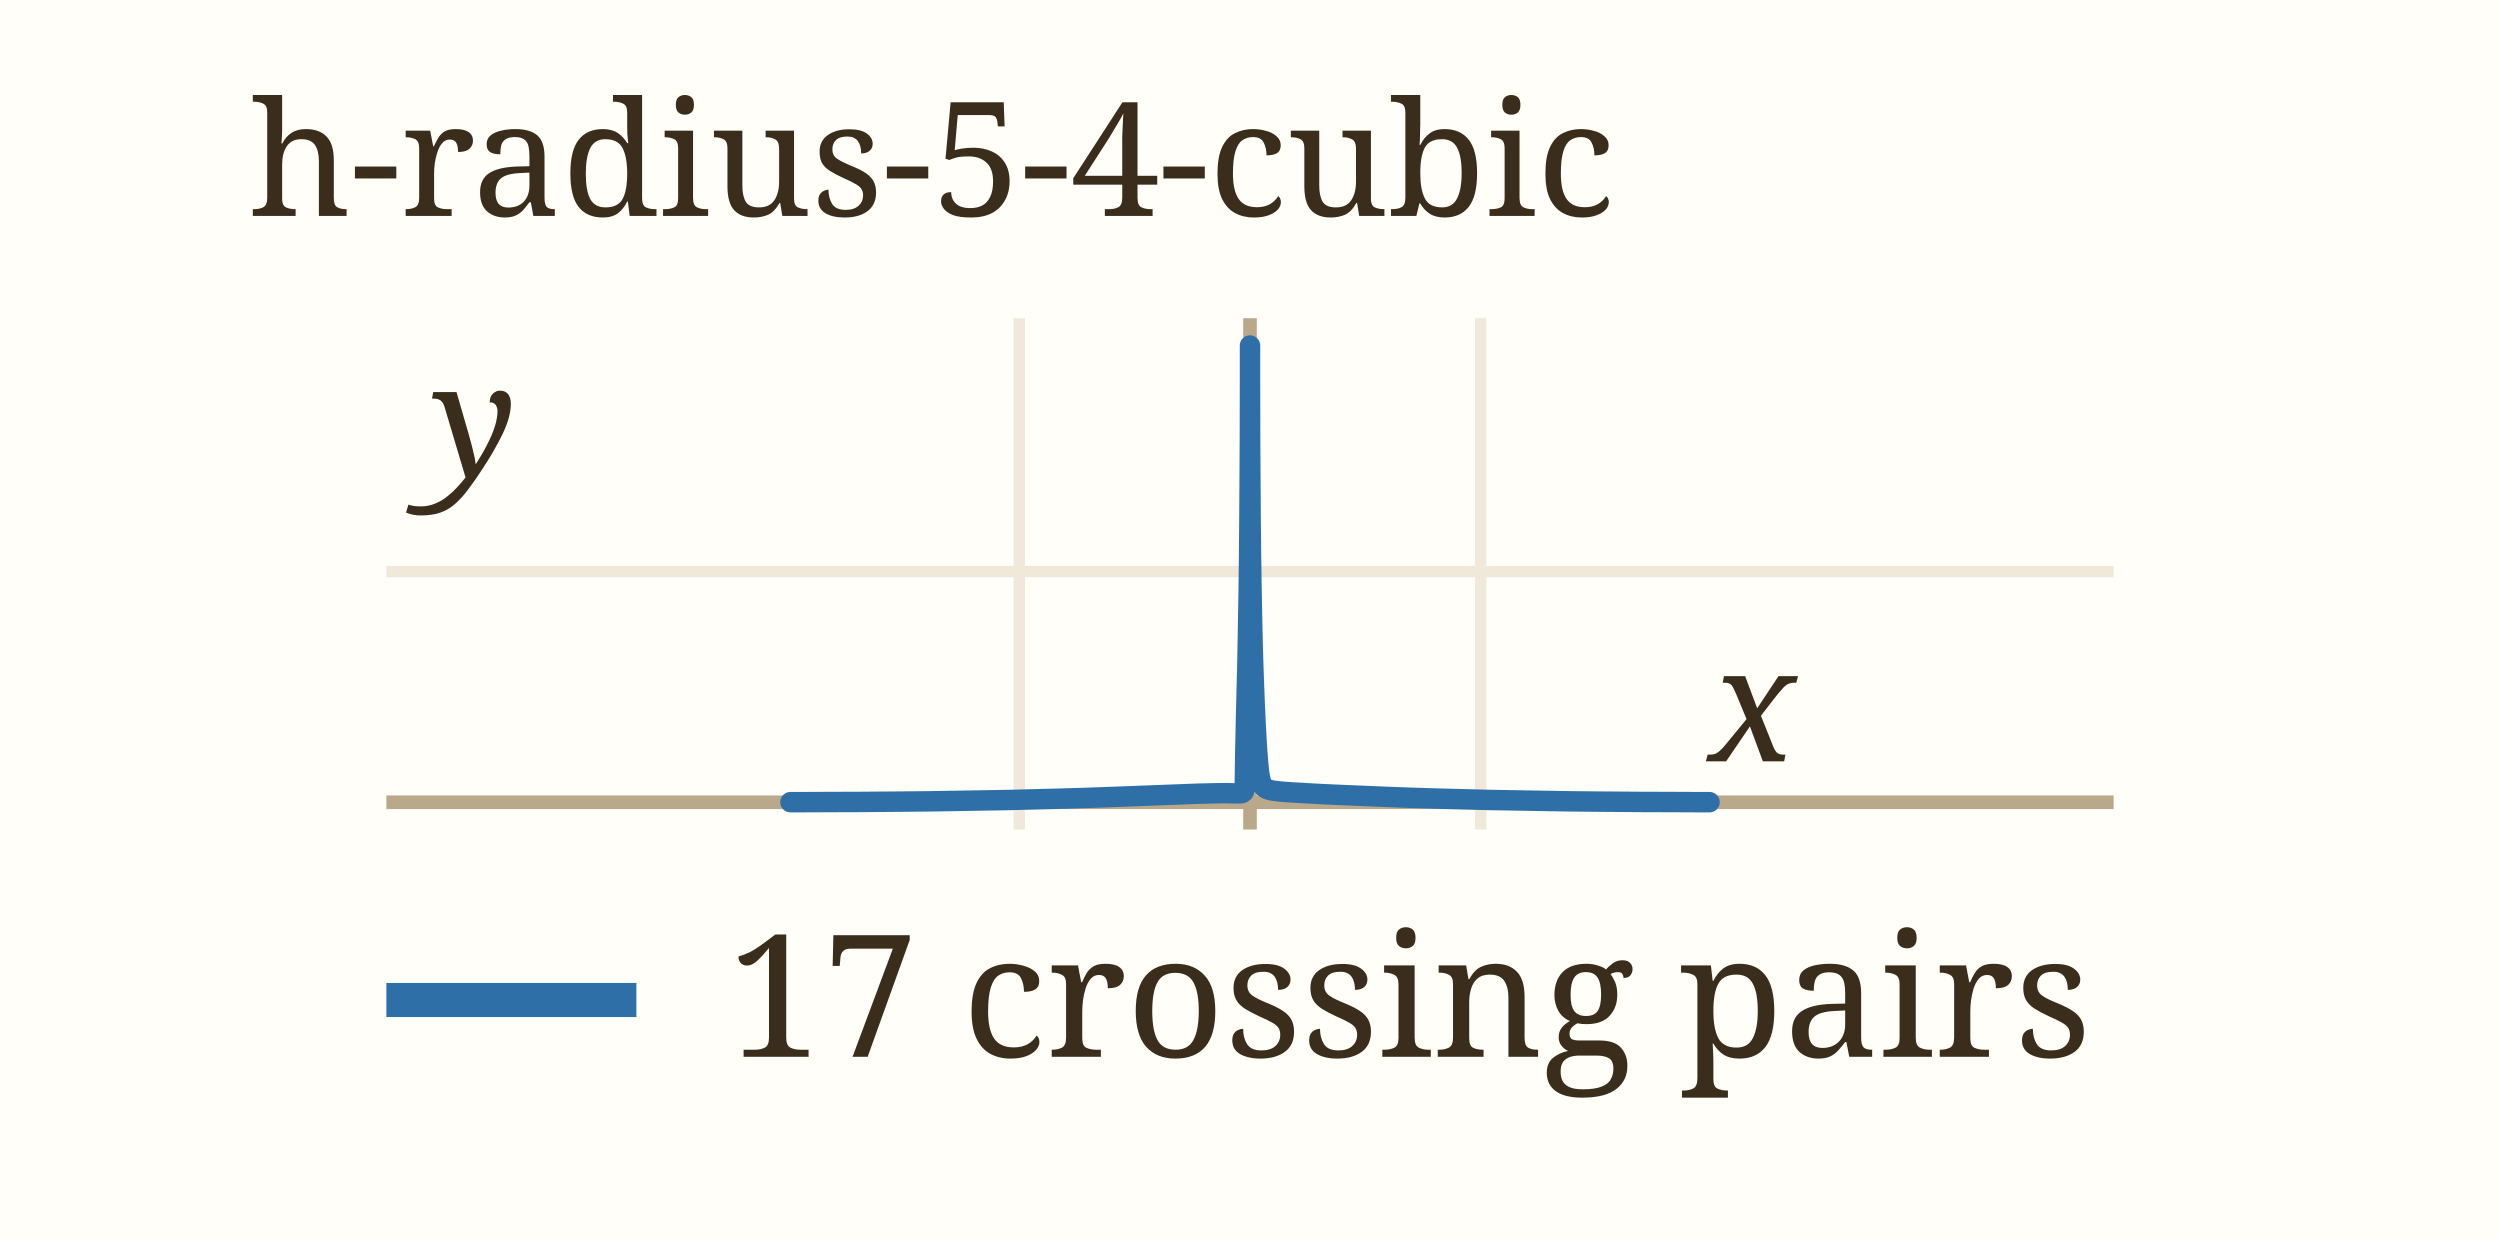
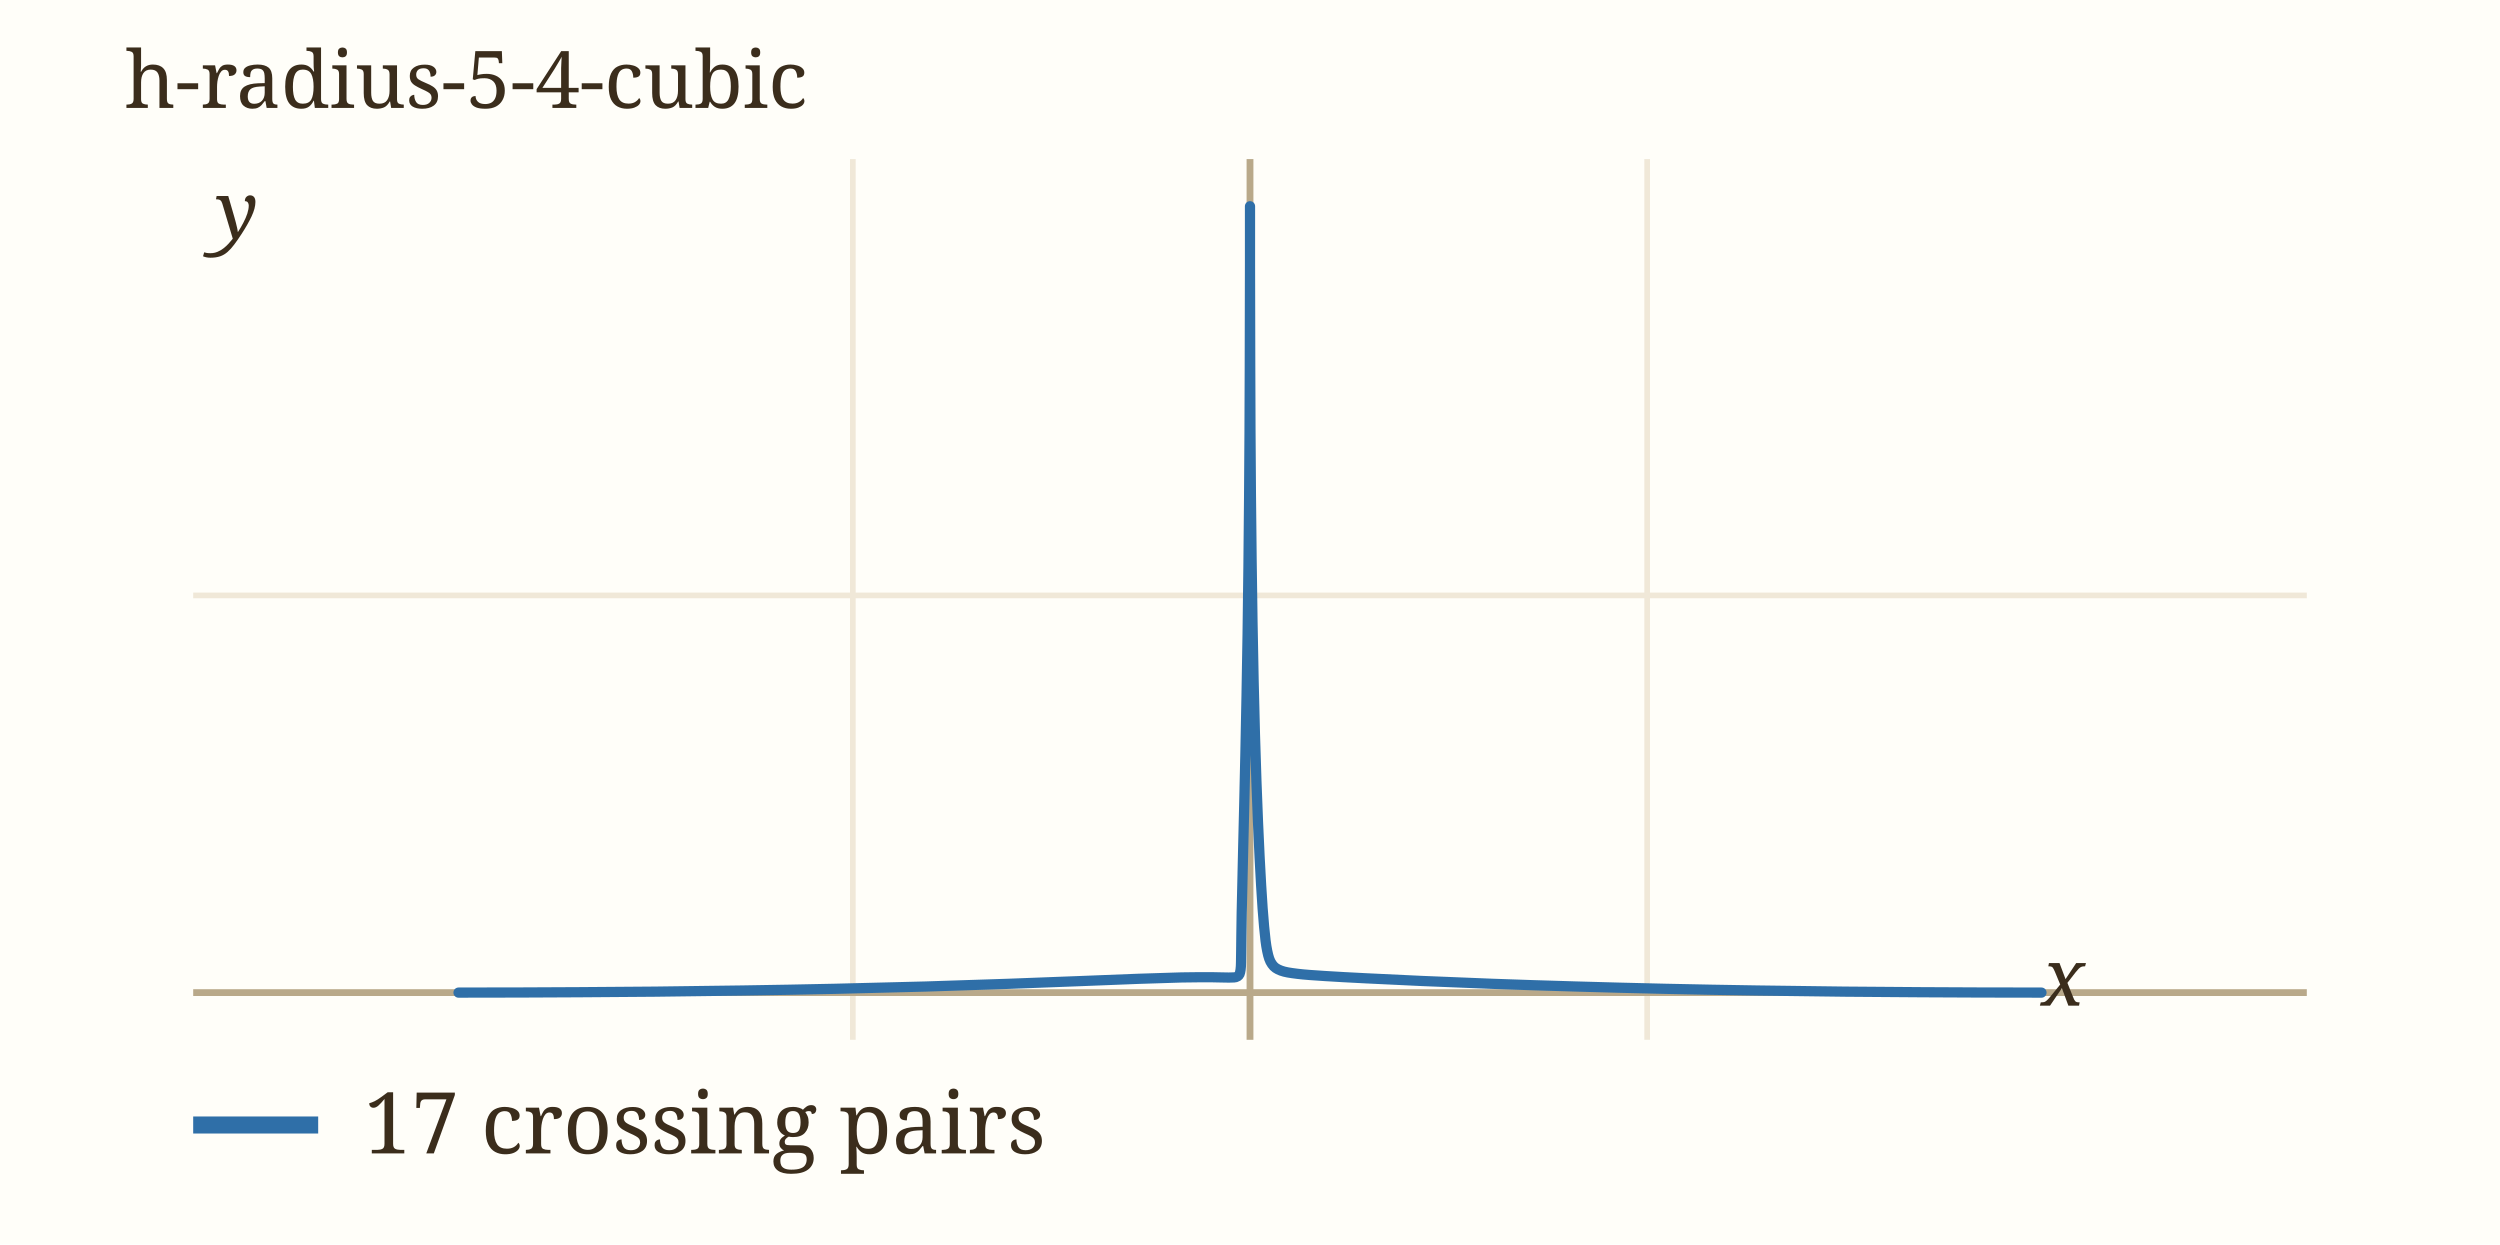
- <svg xmlns="http://www.w3.org/2000/svg" viewBox="0 0 220 109" width="220" height="109" role="img" aria-label="h-radius-5-4-cubic" data-panel="h-radius-5-4-cubic">
-   <rect x="0" y="0" width="220" height="109" fill="#fffef9" />
+ <svg xmlns="http://www.w3.org/2000/svg" viewBox="0 0 440 219" width="440" height="219" role="img" aria-label="h-radius-5-4-cubic" data-panel="h-radius-5-4-cubic">
+   <rect x="0" y="0" width="440" height="219" fill="#fffef9" />
  <clipPath id="clip-h-radius-5-4-cubic">
-     <rect x="34" y="28" width="152" height="45" />
+     <rect x="34" y="28" width="372" height="155" />
  </clipPath>
  <g clip-path="url(#clip-h-radius-5-4-cubic)">
-     <line x1="89.7" x2="89.7" y1="28" y2="73" stroke="#f0e8d8" stroke-width="1" />
-     <text x="89.7" y="87.0" font-family="ui-monospace, Menlo, monospace" font-size="11" fill="#9c8a6a" text-anchor="middle">-0.5</text>
-     <line x1="110.0" x2="110.0" y1="28" y2="73" stroke="#b9a98a" stroke-width="1.2" />
-     <line x1="130.3" x2="130.3" y1="28" y2="73" stroke="#f0e8d8" stroke-width="1" />
-     <text x="130.3" y="87.0" font-family="ui-monospace, Menlo, monospace" font-size="11" fill="#9c8a6a" text-anchor="middle">0.5</text>
-     <line x1="34" x2="186" y1="70.6" y2="70.6" stroke="#b9a98a" stroke-width="1.2" />
-     <line x1="34" x2="186" y1="50.3" y2="50.3" stroke="#f0e8d8" stroke-width="1" />
-     <text x="28.0" y="54.3" font-family="ui-monospace, Menlo, monospace" font-size="11" fill="#9c8a6a" text-anchor="end">0.5</text>
-     <path d="M69.56,70.59 C69.73,70.59 70.06,70.59 70.58,70.59 C71.10,70.59 71.80,70.59 72.66,70.58 C73.51,70.58 74.56,70.58 75.72,70.57 C76.88,70.56 78.22,70.55 79.62,70.54 C81.01,70.53 82.55,70.51 84.08,70.48 C85.61,70.46 87.23,70.43 88.79,70.40 C90.35,70.36 91.94,70.32 93.42,70.28 C94.90,70.24 96.35,70.19 97.67,70.14 C98.99,70.10 100.24,70.04 101.34,70.00 C102.45,69.96 103.44,69.92 104.30,69.89 C105.16,69.85 105.89,69.83 106.51,69.82 C107.13,69.80 107.61,69.80 108.01,69.80 C108.42,69.80 108.69,69.83 108.92,69.82 C109.14,69.81 109.26,69.83 109.36,69.76 C109.46,69.70 109.49,69.64 109.52,69.42 C109.55,69.21 109.54,68.96 109.55,68.47 C109.56,67.99 109.56,67.40 109.58,66.52 C109.59,65.64 109.62,64.56 109.65,63.21 C109.68,61.85 109.73,60.21 109.77,58.39 C109.80,56.56 109.85,54.41 109.88,52.24 C109.91,50.07 109.94,47.62 109.95,45.37 C109.97,43.11 109.98,40.71 109.99,38.71 C110.00,36.71 110.00,34.77 110.00,33.38 C110.00,32.00 110.00,30.91 110.00,30.41 C110.00,29.92 110.00,29.92 110.00,30.41 C110.00,30.91 110.00,32.01 110.00,33.38 C110.00,34.75 110.00,36.69 110.01,38.65 C110.02,40.61 110.03,42.96 110.05,45.13 C110.07,47.30 110.09,49.62 110.13,51.66 C110.16,53.71 110.21,55.69 110.25,57.39 C110.30,59.10 110.36,60.61 110.41,61.89 C110.46,63.18 110.52,64.22 110.57,65.11 C110.62,66.00 110.67,66.65 110.72,67.21 C110.77,67.77 110.81,68.14 110.88,68.46 C110.95,68.78 111.01,68.97 111.12,69.14 C111.24,69.30 111.36,69.38 111.58,69.47 C111.80,69.55 112.05,69.58 112.42,69.63 C112.80,69.68 113.24,69.70 113.83,69.74 C114.41,69.78 115.09,69.82 115.92,69.86 C116.75,69.90 117.70,69.95 118.78,69.99 C119.86,70.04 121.08,70.09 122.39,70.14 C123.69,70.19 125.13,70.24 126.61,70.28 C128.08,70.32 129.67,70.36 131.22,70.40 C132.77,70.43 134.40,70.46 135.92,70.48 C137.45,70.51 138.99,70.53 140.38,70.54 C141.78,70.55 143.12,70.56 144.28,70.57 C145.44,70.58 146.49,70.58 147.34,70.58 C148.20,70.59 148.90,70.59 149.42,70.59 C149.94,70.59 150.27,70.59 150.44,70.59 C150.61,70.59 150.61,70.59 150.44,70.59 C150.27,70.59 149.94,70.59 149.42,70.59 C148.90,70.59 148.20,70.59 147.34,70.58 C146.49,70.58 145.44,70.58 144.28,70.57 C143.12,70.56 141.78,70.55 140.38,70.54 C138.99,70.53 137.45,70.51 135.92,70.48 C134.40,70.46 132.77,70.43 131.22,70.40 C129.67,70.36 128.08,70.32 126.61,70.28 C125.13,70.24 123.69,70.19 122.39,70.14 C121.08,70.09 119.86,70.04 118.78,69.99 C117.70,69.95 116.75,69.90 115.92,69.86 C115.09,69.82 114.41,69.78 113.83,69.74 C113.24,69.70 112.80,69.68 112.42,69.63 C112.05,69.58 111.80,69.55 111.58,69.47 C111.36,69.38 111.24,69.30 111.12,69.14 C111.01,68.97 110.95,68.78 110.88,68.46 C110.81,68.14 110.77,67.77 110.72,67.21 C110.67,66.65 110.62,66.00 110.57,65.11 C110.52,64.22 110.46,63.18 110.41,61.89 C110.36,60.61 110.30,59.10 110.25,57.39 C110.21,55.69 110.16,53.71 110.13,51.66 C110.09,49.62 110.07,47.30 110.05,45.13 C110.03,42.96 110.02,40.61 110.01,38.65 C110.00,36.69 110.00,34.75 110.00,33.38 C110.00,32.01 110.00,30.91 110.00,30.41 C110.00,29.92 110.00,29.92 110.00,30.41 C110.00,30.91 110.00,32.00 110.00,33.38 C110.00,34.77 110.00,36.71 109.99,38.71 C109.98,40.71 109.97,43.11 109.95,45.37 C109.94,47.62 109.91,50.07 109.88,52.24 C109.85,54.41 109.80,56.56 109.77,58.39 C109.73,60.21 109.68,61.85 109.65,63.21 C109.62,64.56 109.59,65.64 109.58,66.52 C109.56,67.40 109.56,67.99 109.55,68.47 C109.54,68.96 109.55,69.21 109.52,69.42 C109.49,69.64 109.46,69.70 109.36,69.76 C109.26,69.83 109.14,69.81 108.92,69.82 C108.69,69.83 108.42,69.80 108.01,69.80 C107.61,69.80 107.13,69.80 106.51,69.82 C105.89,69.83 105.16,69.85 104.30,69.89 C103.44,69.92 102.45,69.96 101.34,70.00 C100.24,70.04 98.99,70.10 97.67,70.14 C96.35,70.19 94.90,70.24 93.42,70.28 C91.94,70.32 90.35,70.36 88.79,70.40 C87.23,70.43 85.61,70.46 84.08,70.48 C82.55,70.51 81.01,70.53 79.62,70.54 C78.22,70.55 76.88,70.56 75.72,70.57 C74.56,70.58 73.51,70.58 72.66,70.58 C71.80,70.59 71.10,70.59 70.58,70.59 C70.06,70.59 69.73,70.59 69.56,70.59" fill="none" stroke="#2f6fa8" stroke-width="1.8" stroke-linecap="round" data-path="h-radius-5-4-cubic" />
+     <line x1="150.1" x2="150.1" y1="28" y2="183" stroke="#f0e8d8" stroke-width="1" />
+     <text x="150.1" y="197.0" font-family="ui-monospace, Menlo, monospace" font-size="11" fill="#9c8a6a" text-anchor="middle">-0.5</text>
+     <line x1="220.0" x2="220.0" y1="28" y2="183" stroke="#b9a98a" stroke-width="1.2" />
+     <line x1="289.9" x2="289.9" y1="28" y2="183" stroke="#f0e8d8" stroke-width="1" />
+     <text x="289.9" y="197.0" font-family="ui-monospace, Menlo, monospace" font-size="11" fill="#9c8a6a" text-anchor="middle">0.5</text>
+     <line x1="34" x2="406" y1="174.7" y2="174.7" stroke="#b9a98a" stroke-width="1.2" />
+     <line x1="34" x2="406" y1="104.8" y2="104.8" stroke="#f0e8d8" stroke-width="1" />
+     <text x="28.0" y="108.8" font-family="ui-monospace, Menlo, monospace" font-size="11" fill="#9c8a6a" text-anchor="end">0.5</text>
+     <path d="M80.70,174.70 C81.29,174.70 82.44,174.70 84.22,174.69 C86.00,174.69 88.42,174.69 91.37,174.68 C94.32,174.67 97.94,174.66 101.93,174.63 C105.93,174.61 110.55,174.58 115.35,174.53 C120.14,174.48 125.45,174.41 130.71,174.33 C135.98,174.25 141.58,174.15 146.94,174.03 C152.30,173.91 157.78,173.77 162.88,173.63 C167.98,173.48 173.00,173.31 177.54,173.15 C182.09,172.99 186.38,172.82 190.18,172.67 C193.98,172.53 197.39,172.38 200.36,172.27 C203.32,172.17 205.84,172.08 207.97,172.03 C210.10,171.99 211.78,171.99 213.16,171.99 C214.54,171.99 215.50,172.07 216.27,172.05 C217.04,172.02 217.45,172.08 217.80,171.85 C218.14,171.62 218.23,171.42 218.34,170.67 C218.45,169.93 218.41,169.07 218.45,167.41 C218.48,165.74 218.48,163.70 218.54,160.68 C218.60,157.66 218.69,153.94 218.80,149.27 C218.91,144.60 219.06,138.96 219.19,132.66 C219.32,126.36 219.47,118.97 219.58,111.49 C219.69,104.02 219.78,95.58 219.84,87.81 C219.91,80.05 219.94,71.76 219.96,64.88 C219.99,58.01 219.99,51.31 220.00,46.54 C220.00,41.78 220.00,38.01 220.00,36.30 C220.00,34.60 220.00,34.60 220.00,36.30 C220.00,38.01 220.00,41.80 220.00,46.52 C220.01,51.25 220.01,57.94 220.04,64.68 C220.06,71.43 220.09,79.53 220.16,87.00 C220.23,94.47 220.32,102.46 220.44,109.51 C220.55,116.55 220.71,123.37 220.87,129.25 C221.03,135.12 221.23,140.32 221.41,144.75 C221.59,149.18 221.79,152.77 221.96,155.82 C222.14,158.87 222.30,161.14 222.48,163.06 C222.66,164.99 222.80,166.27 223.03,167.37 C223.26,168.48 223.46,169.11 223.87,169.69 C224.27,170.27 224.70,170.54 225.45,170.83 C226.20,171.11 227.06,171.23 228.35,171.39 C229.64,171.55 231.17,171.65 233.18,171.78 C235.18,171.91 237.55,172.04 240.39,172.18 C243.24,172.32 246.54,172.48 250.25,172.65 C253.96,172.81 258.17,172.98 262.66,173.15 C267.15,173.31 272.13,173.48 277.20,173.62 C282.27,173.77 287.74,173.91 293.09,174.03 C298.44,174.15 304.03,174.25 309.29,174.33 C314.55,174.41 319.86,174.48 324.65,174.53 C329.45,174.58 334.07,174.61 338.07,174.63 C342.06,174.66 345.68,174.67 348.63,174.68 C351.58,174.69 354.00,174.69 355.78,174.69 C357.56,174.70 358.71,174.70 359.30,174.70 C359.89,174.70 359.89,174.70 359.30,174.70 C358.71,174.70 357.56,174.70 355.78,174.69 C354.00,174.69 351.58,174.69 348.63,174.68 C345.68,174.67 342.06,174.66 338.07,174.63 C334.07,174.61 329.45,174.58 324.65,174.53 C319.86,174.48 314.55,174.41 309.29,174.33 C304.03,174.25 298.44,174.15 293.09,174.03 C287.74,173.91 282.27,173.77 277.20,173.62 C272.13,173.48 267.15,173.31 262.66,173.15 C258.17,172.98 253.96,172.81 250.25,172.65 C246.54,172.48 243.24,172.32 240.39,172.18 C237.55,172.04 235.18,171.91 233.18,171.78 C231.17,171.65 229.64,171.55 228.35,171.39 C227.06,171.23 226.20,171.11 225.45,170.83 C224.70,170.54 224.27,170.27 223.87,169.69 C223.46,169.11 223.26,168.48 223.03,167.37 C222.80,166.27 222.66,164.99 222.48,163.06 C222.30,161.14 222.14,158.87 221.96,155.82 C221.79,152.77 221.59,149.18 221.41,144.75 C221.23,140.32 221.03,135.12 220.87,129.25 C220.71,123.37 220.55,116.55 220.44,109.51 C220.32,102.46 220.23,94.47 220.16,87.00 C220.09,79.53 220.06,71.43 220.04,64.68 C220.01,57.94 220.01,51.25 220.00,46.52 C220.00,41.80 220.00,38.01 220.00,36.30 C220.00,34.60 220.00,34.60 220.00,36.30 C220.00,38.01 220.00,41.78 220.00,46.54 C219.99,51.31 219.99,58.01 219.96,64.88 C219.94,71.76 219.91,80.05 219.84,87.81 C219.78,95.58 219.69,104.02 219.58,111.49 C219.47,118.97 219.32,126.36 219.19,132.66 C219.06,138.96 218.91,144.60 218.80,149.27 C218.69,153.94 218.60,157.66 218.54,160.68 C218.48,163.70 218.48,165.74 218.45,167.41 C218.41,169.07 218.45,169.93 218.34,170.67 C218.23,171.42 218.14,171.62 217.80,171.85 C217.45,172.08 217.04,172.02 216.27,172.05 C215.50,172.07 214.54,171.99 213.16,171.99 C211.78,171.99 210.10,171.99 207.97,172.03 C205.84,172.08 203.32,172.17 200.36,172.27 C197.39,172.38 193.98,172.53 190.18,172.67 C186.38,172.82 182.09,172.99 177.54,173.15 C173.00,173.31 167.98,173.48 162.88,173.63 C157.78,173.77 152.30,173.91 146.94,174.03 C141.58,174.15 135.98,174.25 130.71,174.33 C125.45,174.41 120.14,174.48 115.35,174.53 C110.55,174.58 105.93,174.61 101.93,174.63 C97.94,174.66 94.32,174.67 91.37,174.68 C88.42,174.69 86.00,174.69 84.22,174.69 C82.44,174.70 81.29,174.70 80.70,174.70" fill="none" stroke="#2f6fa8" stroke-width="1.8" stroke-linecap="round" data-path="h-radius-5-4-cubic" />
  </g>
-   <text x="150.4" y="67.0" font-family="Georgia, serif" font-size="14" font-style="italic" fill="#3b2d1c">x</text>
+   <text x="359.3" y="177.0" font-family="Georgia, serif" font-size="14" font-style="italic" fill="#3b2d1c">x</text>
  <text x="38.0" y="42.0" font-family="Georgia, serif" font-size="14" font-style="italic" fill="#3b2d1c">y</text>
  <text x="22" y="19" font-family="Georgia, serif" font-size="14" fill="#3b2d1c">h-radius-5-4-cubic</text>
-   <line x1="34" x2="56" y1="88" y2="88" stroke="#2f6fa8" stroke-width="3" />
-   <text x="64" y="93" font-family="Georgia, serif" font-size="15" fill="#3b2d1c">17 crossing pairs</text>
+   <line x1="34" x2="56" y1="198" y2="198" stroke="#2f6fa8" stroke-width="3" />
+   <text x="64" y="203" font-family="Georgia, serif" font-size="15" fill="#3b2d1c">17 crossing pairs</text>
</svg>
